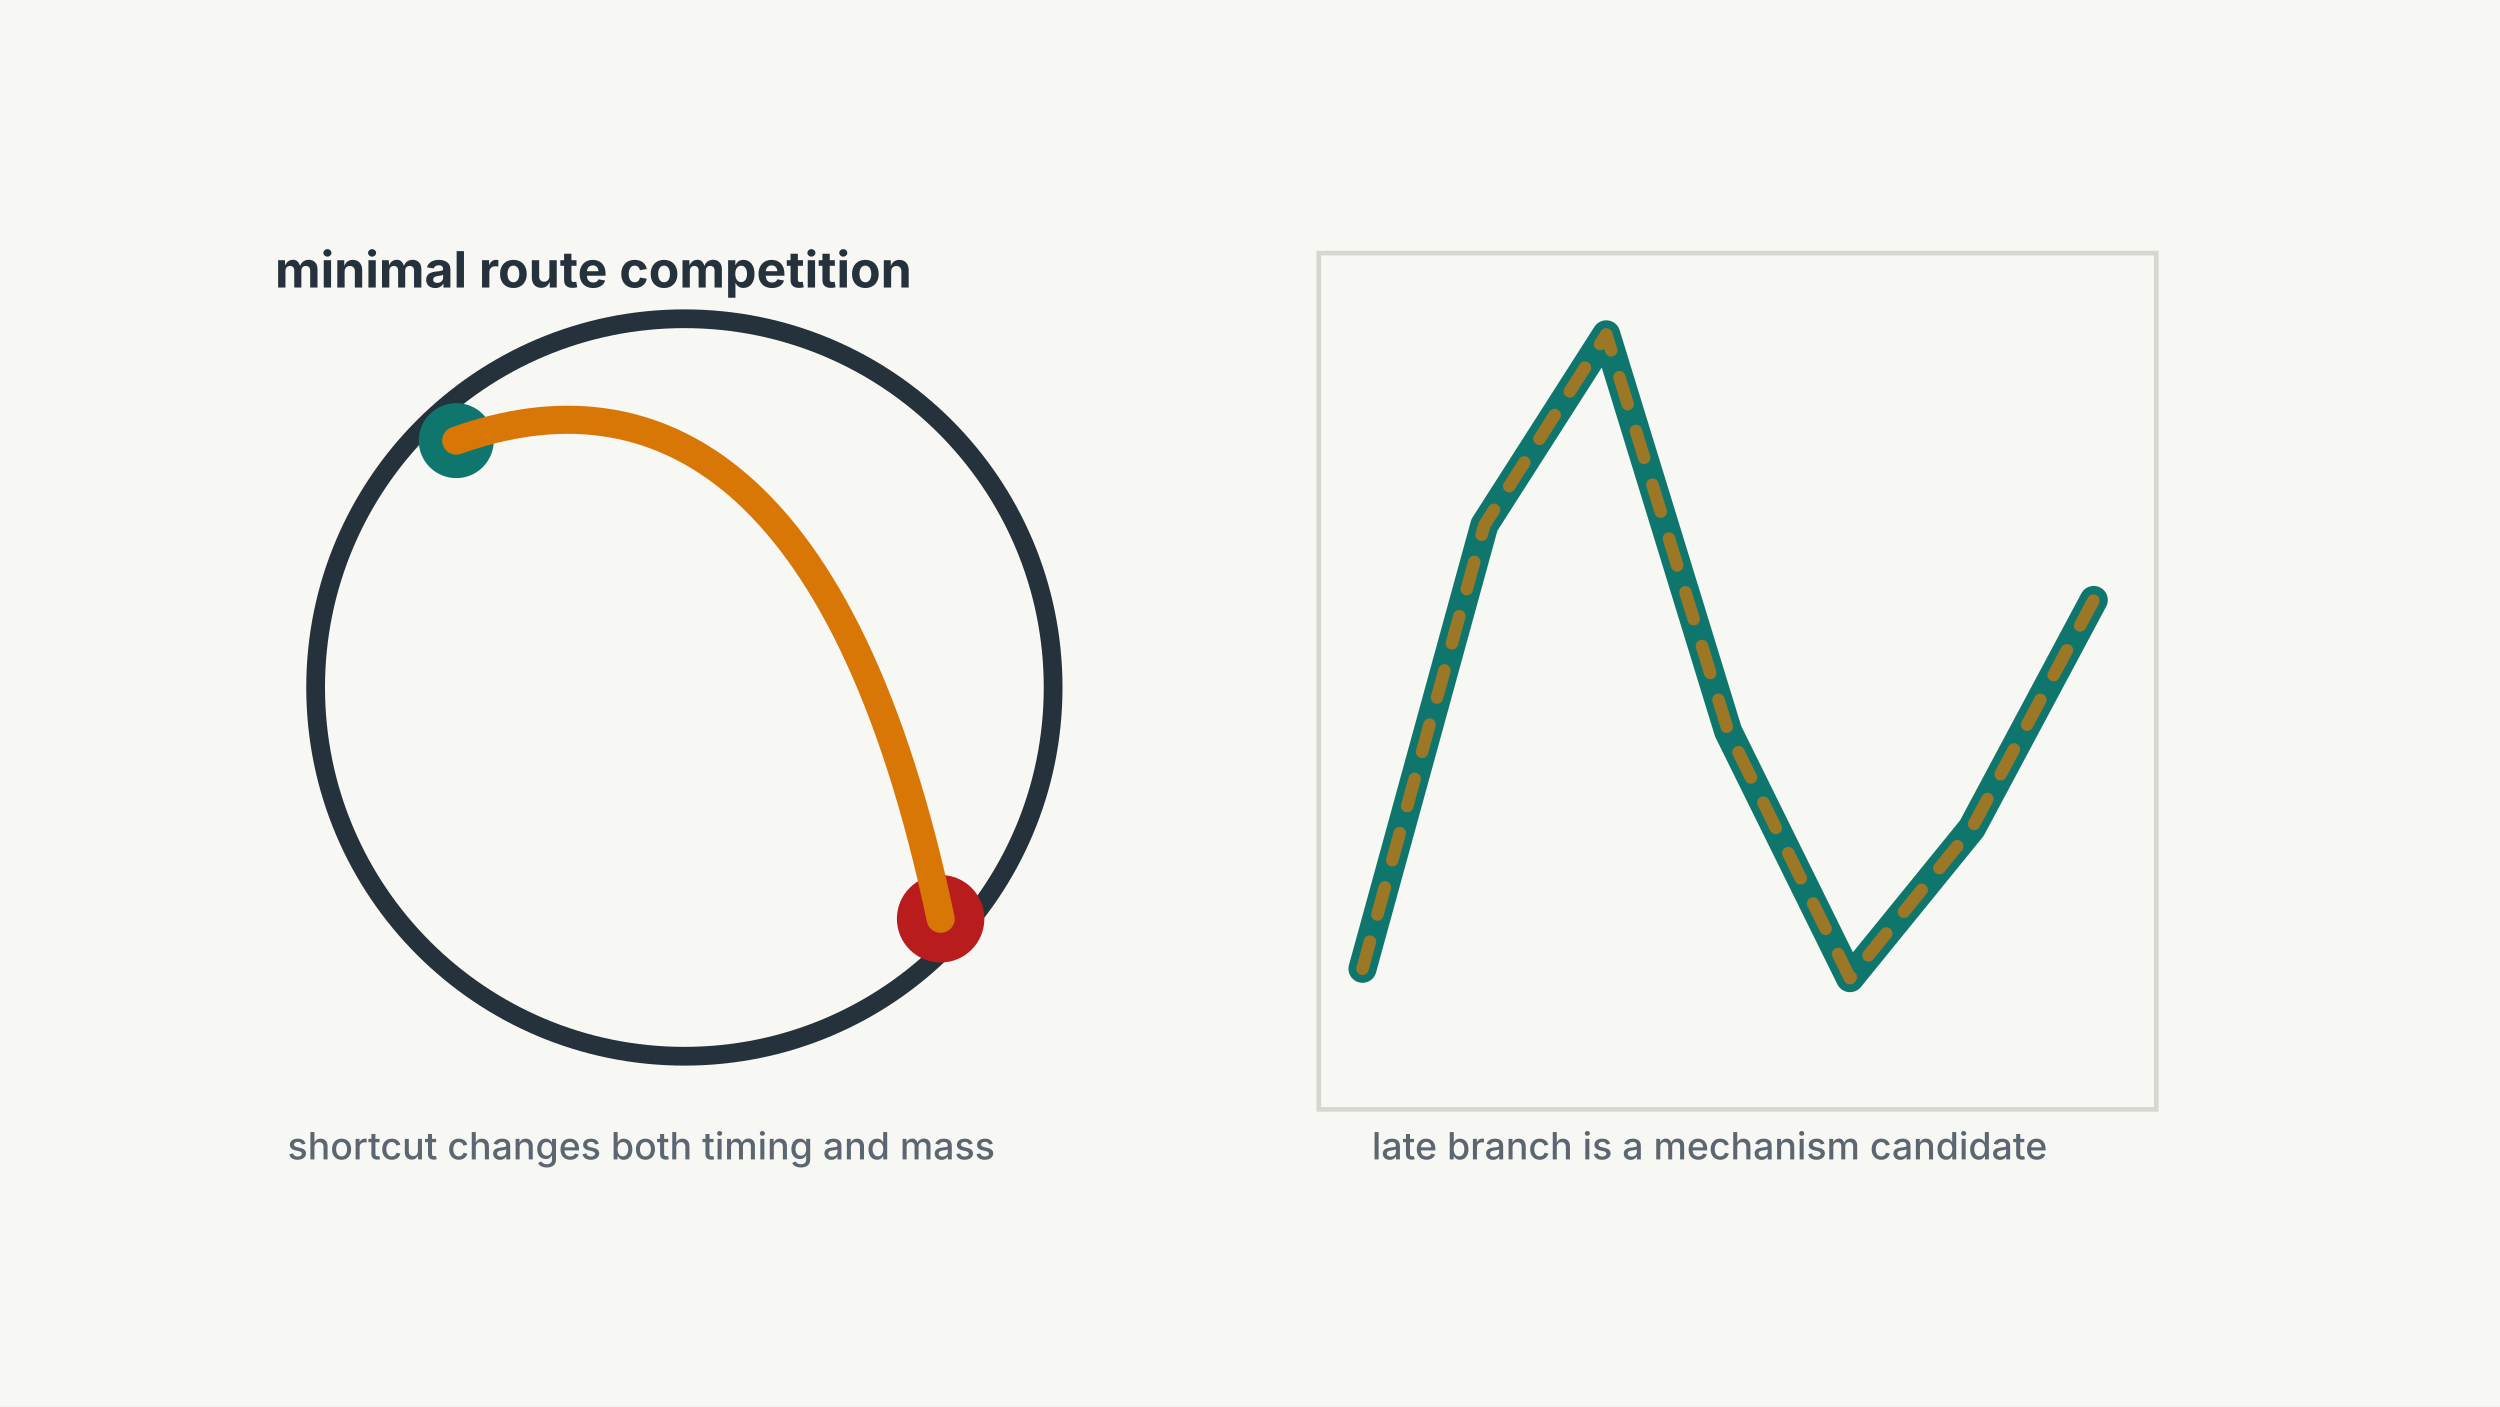
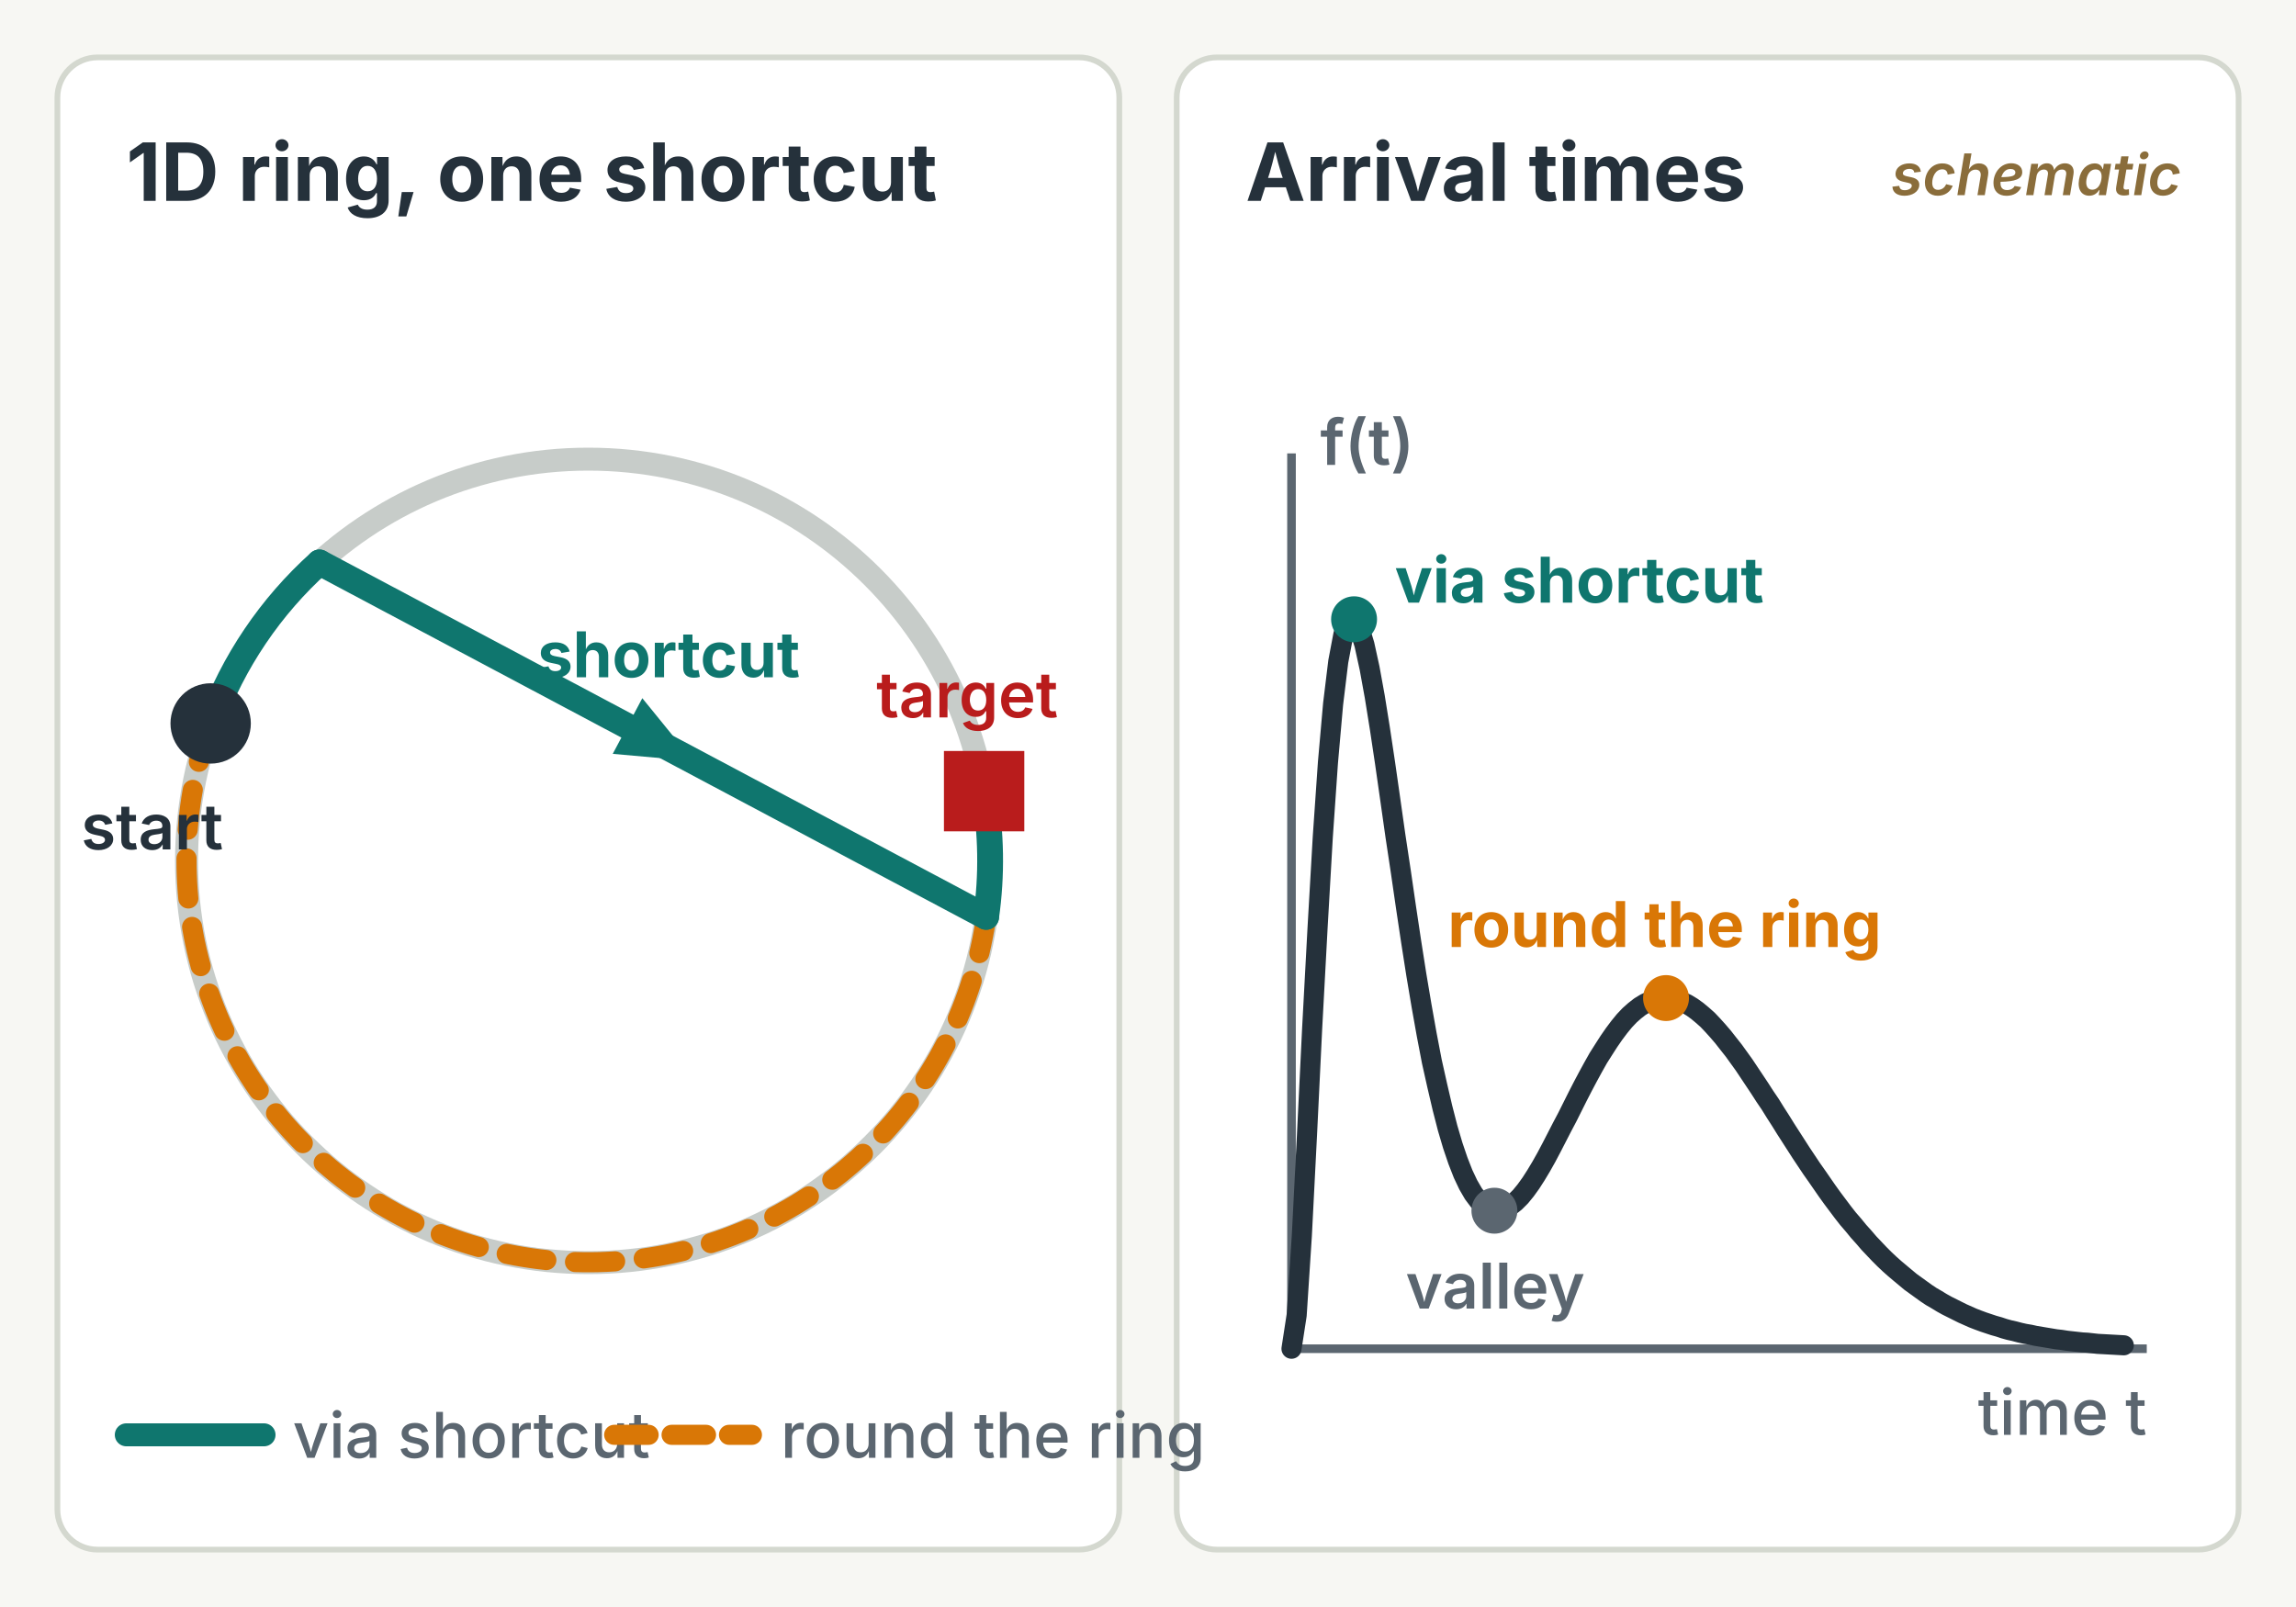
- <svg xmlns="http://www.w3.org/2000/svg" width="1600" height="900" viewBox="0 0 1600 900" fill="none">
-   <rect width="1600" height="900" fill="#f7f7f3" />
-   <circle cx="438" cy="440" r="236" stroke="#25313b" stroke-width="12" />
-   <circle cx="292" cy="282" r="24" fill="#0f766e" />
-   <circle cx="602" cy="588" r="28" fill="#b91c1c" />
-   <path d="M292 282 C420 236 542 302 602 588" stroke="#d97706" stroke-width="18" stroke-linecap="round" />
-   <path d="M872 620 L950 336 L1028 214 L1106 468 L1184 626 L1262 530 L1340 384" stroke="#0f766e" stroke-width="18" stroke-linecap="round" stroke-linejoin="round" />
-   <path d="M872 620 L950 336 L1028 214 L1106 468 L1184 626 L1262 530 L1340 384" stroke="#d97706" stroke-width="8" stroke-dasharray="18 18" stroke-linecap="round" stroke-linejoin="round" opacity="0.7" />
-   <rect x="844" y="162" width="536" height="548" fill="none" stroke="#d4d8cf" stroke-width="3" />
-   <text x="176" y="184" font-family="Inter, Arial, sans-serif" font-size="32" font-weight="700" fill="#25313b">minimal route competition</text>
-   <text x="184" y="742" font-family="Inter, Arial, sans-serif" font-size="24" font-weight="500" fill="#5b6670">shortcut changes both timing and mass</text>
-   <text x="878" y="742" font-family="Inter, Arial, sans-serif" font-size="24" font-weight="500" fill="#5b6670">late branch is a mechanism candidate</text>
+ <svg xmlns="http://www.w3.org/2000/svg" width="800" height="560" viewBox="0 0 800 560" fill="none">
+   <rect width="800" height="560" fill="#f7f7f3" />
+   <rect x="20" y="20" width="370" height="520" rx="14" fill="#ffffff" stroke="#d4d8cf" stroke-width="2" />
+   <rect x="410" y="20" width="370" height="520" rx="14" fill="#ffffff" stroke="#d4d8cf" stroke-width="2" />
+   <text x="44" y="70" font-family="Inter, 'PingFang SC', 'Hiragino Sans GB', 'Noto Sans CJK SC', 'Microsoft YaHei', Arial, sans-serif" font-size="28" font-weight="700" fill="#25313b" text-anchor="start">1D ring, one shortcut</text>
+   <circle cx="205" cy="300" r="140" stroke="#c7ccc9" stroke-width="8" />
+   <path d="M 73.4 252.1 A 140 140 0 1 0 342.9 275.7" stroke="#d97706" stroke-width="7" stroke-dasharray="14 10" stroke-linecap="round" />
+   <path d="M 73.4 252.1 A 140 140 0 0 1 111.3 196.0" stroke="#0f766e" stroke-width="9" stroke-linecap="round" />
+   <path d="M 111.3 196.0 L 343.6 319.5" stroke="#0f766e" stroke-width="9" stroke-linecap="round" />
+   <path d="M 343.6 319.5 A 140 140 0 0 0 342.9 275.7" stroke="#0f766e" stroke-width="9" stroke-linecap="round" />
+   <path d="M 241.6 265.2 L 223.8 243.3 L 213.5 262.7 Z" fill="#0f766e" />
+   <circle cx="73.4" cy="252.1" r="14" fill="#25313b" />
+   <rect x="328.9" y="261.7" width="28" height="28" fill="#b91c1c" />
+   <text x="53" y="296" font-family="Inter, 'PingFang SC', 'Hiragino Sans GB', 'Noto Sans CJK SC', 'Microsoft YaHei', Arial, sans-serif" font-size="22" font-weight="600" fill="#25313b" text-anchor="middle">start</text>
+   <text x="337" y="250" font-family="Inter, 'PingFang SC', 'Hiragino Sans GB', 'Noto Sans CJK SC', 'Microsoft YaHei', Arial, sans-serif" font-size="22" font-weight="600" fill="#b91c1c" text-anchor="middle">target</text>
+   <text x="233" y="236" font-family="Inter, 'PingFang SC', 'Hiragino Sans GB', 'Noto Sans CJK SC', 'Microsoft YaHei', Arial, sans-serif" font-size="22" font-weight="700" fill="#0f766e" text-anchor="middle">shortcut</text>
+   <path d="M 44 500 H 92" stroke="#0f766e" stroke-width="8" stroke-linecap="round" />
+   <text x="102" y="508" font-family="Inter, 'PingFang SC', 'Hiragino Sans GB', 'Noto Sans CJK SC', 'Microsoft YaHei', Arial, sans-serif" font-size="22" font-weight="500" fill="#5b6670" text-anchor="start">via shortcut</text>
+   <path d="M 214 500 H 262" stroke="#d97706" stroke-width="7" stroke-dasharray="12 8" stroke-linecap="round" />
+   <text x="272" y="508" font-family="Inter, 'PingFang SC', 'Hiragino Sans GB', 'Noto Sans CJK SC', 'Microsoft YaHei', Arial, sans-serif" font-size="22" font-weight="500" fill="#5b6670" text-anchor="start">round the ring</text>
+   <text x="434" y="70" font-family="Inter, 'PingFang SC', 'Hiragino Sans GB', 'Noto Sans CJK SC', 'Microsoft YaHei', Arial, sans-serif" font-size="28" font-weight="700" fill="#25313b" text-anchor="start">Arrival times</text>
+   <text x="760" y="68" font-family="Inter, 'PingFang SC', 'Hiragino Sans GB', 'Noto Sans CJK SC', 'Microsoft YaHei', Arial, sans-serif" font-size="20" font-weight="600" fill="#8a6d3b" text-anchor="end" font-style="italic">schematic</text>
+   <path d="M 450 470 H 748" stroke="#5b6670" stroke-width="3" />
+   <path d="M 450 470 V 158" stroke="#5b6670" stroke-width="3" />
+   <text x="748" y="500" font-family="Inter, 'PingFang SC', 'Hiragino Sans GB', 'Noto Sans CJK SC', 'Microsoft YaHei', Arial, sans-serif" font-size="22" font-weight="500" fill="#5b6670" text-anchor="end">time t</text>
+   <text x="460" y="162" font-family="Inter, 'PingFang SC', 'Hiragino Sans GB', 'Noto Sans CJK SC', 'Microsoft YaHei', Arial, sans-serif" font-size="22" font-weight="600" fill="#5b6670" text-anchor="start">f(t)</text>
+   <path d="M 450.0 470.0 L 451.8 458.3 L 453.6 430.6 L 455.4 395.4 L 457.2 358.3 L 459.1 323.0 L 460.9 291.7 L 462.7 265.7 L 464.5 245.3 L 466.3 230.5 L 468.1 221.0 L 469.9 216.3 L 471.8 215.8 L 473.6 218.7 L 475.4 224.6 L 477.2 232.8 L 479.0 242.7 L 480.8 253.9 L 482.6 265.9 L 484.4 278.5 L 486.2 291.2 L 488.1 303.8 L 489.9 316.2 L 491.7 328.2 L 493.5 339.7 L 495.3 350.4 L 497.1 360.5 L 498.9 369.9 L 500.8 378.4 L 502.6 386.1 L 504.4 393.1 L 506.2 399.2 L 508.0 404.5 L 509.8 409.1 L 511.6 412.9 L 513.4 416.0 L 515.2 418.4 L 517.1 420.2 L 518.9 421.3 L 520.7 421.9 L 522.5 421.8 L 524.3 421.3 L 526.1 420.3 L 527.9 418.9 L 529.8 417.0 L 531.6 414.8 L 533.4 412.3 L 535.2 409.5 L 537.0 406.5 L 538.8 403.3 L 540.6 399.9 L 542.4 396.4 L 544.2 392.9 L 546.1 389.3 L 547.9 385.7 L 549.7 382.1 L 551.5 378.6 L 553.3 375.2 L 555.1 371.9 L 556.9 368.7 L 558.8 365.7 L 560.6 362.9 L 562.4 360.3 L 564.2 357.9 L 566.0 355.7 L 567.8 353.8 L 569.6 352.2 L 571.4 350.8 L 573.2 349.7 L 575.1 348.8 L 576.9 348.2 L 578.7 347.8 L 580.5 347.8 L 582.3 347.9 L 584.1 348.3 L 585.9 349.0 L 587.8 349.9 L 589.6 351.0 L 591.4 352.3 L 593.2 353.8 L 595.0 355.4 L 596.8 357.3 L 598.6 359.3 L 600.4 361.4 L 602.2 363.7 L 604.1 366.1 L 605.9 368.6 L 607.7 371.1 L 609.5 373.8 L 611.3 376.5 L 613.1 379.2 L 614.9 382.0 L 616.8 384.8 L 618.6 387.7 L 620.4 390.5 L 622.2 393.4 L 624.0 396.2 L 625.8 399.0 L 627.6 401.8 L 629.4 404.5 L 631.2 407.2 L 633.1 409.9 L 634.9 412.5 L 636.7 415.1 L 638.5 417.6 L 640.3 420.0 L 642.1 422.4 L 643.9 424.7 L 645.8 426.9 L 647.6 429.1 L 649.4 431.1 L 651.2 433.2 L 653.0 435.1 L 654.8 437.0 L 656.6 438.8 L 658.4 440.5 L 660.2 442.1 L 662.1 443.7 L 663.9 445.2 L 665.7 446.7 L 667.5 448.0 L 669.3 449.3 L 671.1 450.6 L 672.9 451.8 L 674.8 452.9 L 676.6 454.0 L 678.4 455.0 L 680.2 455.9 L 682.0 456.8 L 683.8 457.7 L 685.6 458.5 L 687.4 459.3 L 689.2 460.0 L 691.1 460.7 L 692.9 461.3 L 694.7 461.9 L 696.5 462.4 L 698.3 463.0 L 700.1 463.5 L 701.9 463.9 L 703.8 464.4 L 705.6 464.8 L 707.4 465.1 L 709.2 465.5 L 711.0 465.8 L 712.8 466.1 L 714.6 466.4 L 716.4 466.7 L 718.2 466.9 L 720.1 467.2 L 721.9 467.4 L 723.7 467.6 L 725.5 467.8 L 727.3 467.9 L 729.1 468.1 L 730.9 468.3 L 732.8 468.4 L 734.6 468.5 L 736.4 468.6 L 738.2 468.7 L 740.0 468.8" stroke="#25313b" stroke-width="7" stroke-linecap="round" stroke-linejoin="round" fill="none" opacity="1.0" />
+   <circle cx="471.8" cy="215.8" r="8" fill="#0f766e" />
+   <circle cx="520.7" cy="421.9" r="8" fill="#5b6670" />
+   <circle cx="580.5" cy="347.8" r="8" fill="#d97706" />
+   <text x="486" y="210" font-family="Inter, 'PingFang SC', 'Hiragino Sans GB', 'Noto Sans CJK SC', 'Microsoft YaHei', Arial, sans-serif" font-size="22" font-weight="700" fill="#0f766e" text-anchor="start">via shortcut</text>
+   <text x="521" y="456" font-family="Inter, 'PingFang SC', 'Hiragino Sans GB', 'Noto Sans CJK SC', 'Microsoft YaHei', Arial, sans-serif" font-size="22" font-weight="600" fill="#5b6670" text-anchor="middle">valley</text>
+   <text x="580" y="330" font-family="Inter, 'PingFang SC', 'Hiragino Sans GB', 'Noto Sans CJK SC', 'Microsoft YaHei', Arial, sans-serif" font-size="22" font-weight="700" fill="#d97706" text-anchor="middle">round the ring</text>
</svg>
